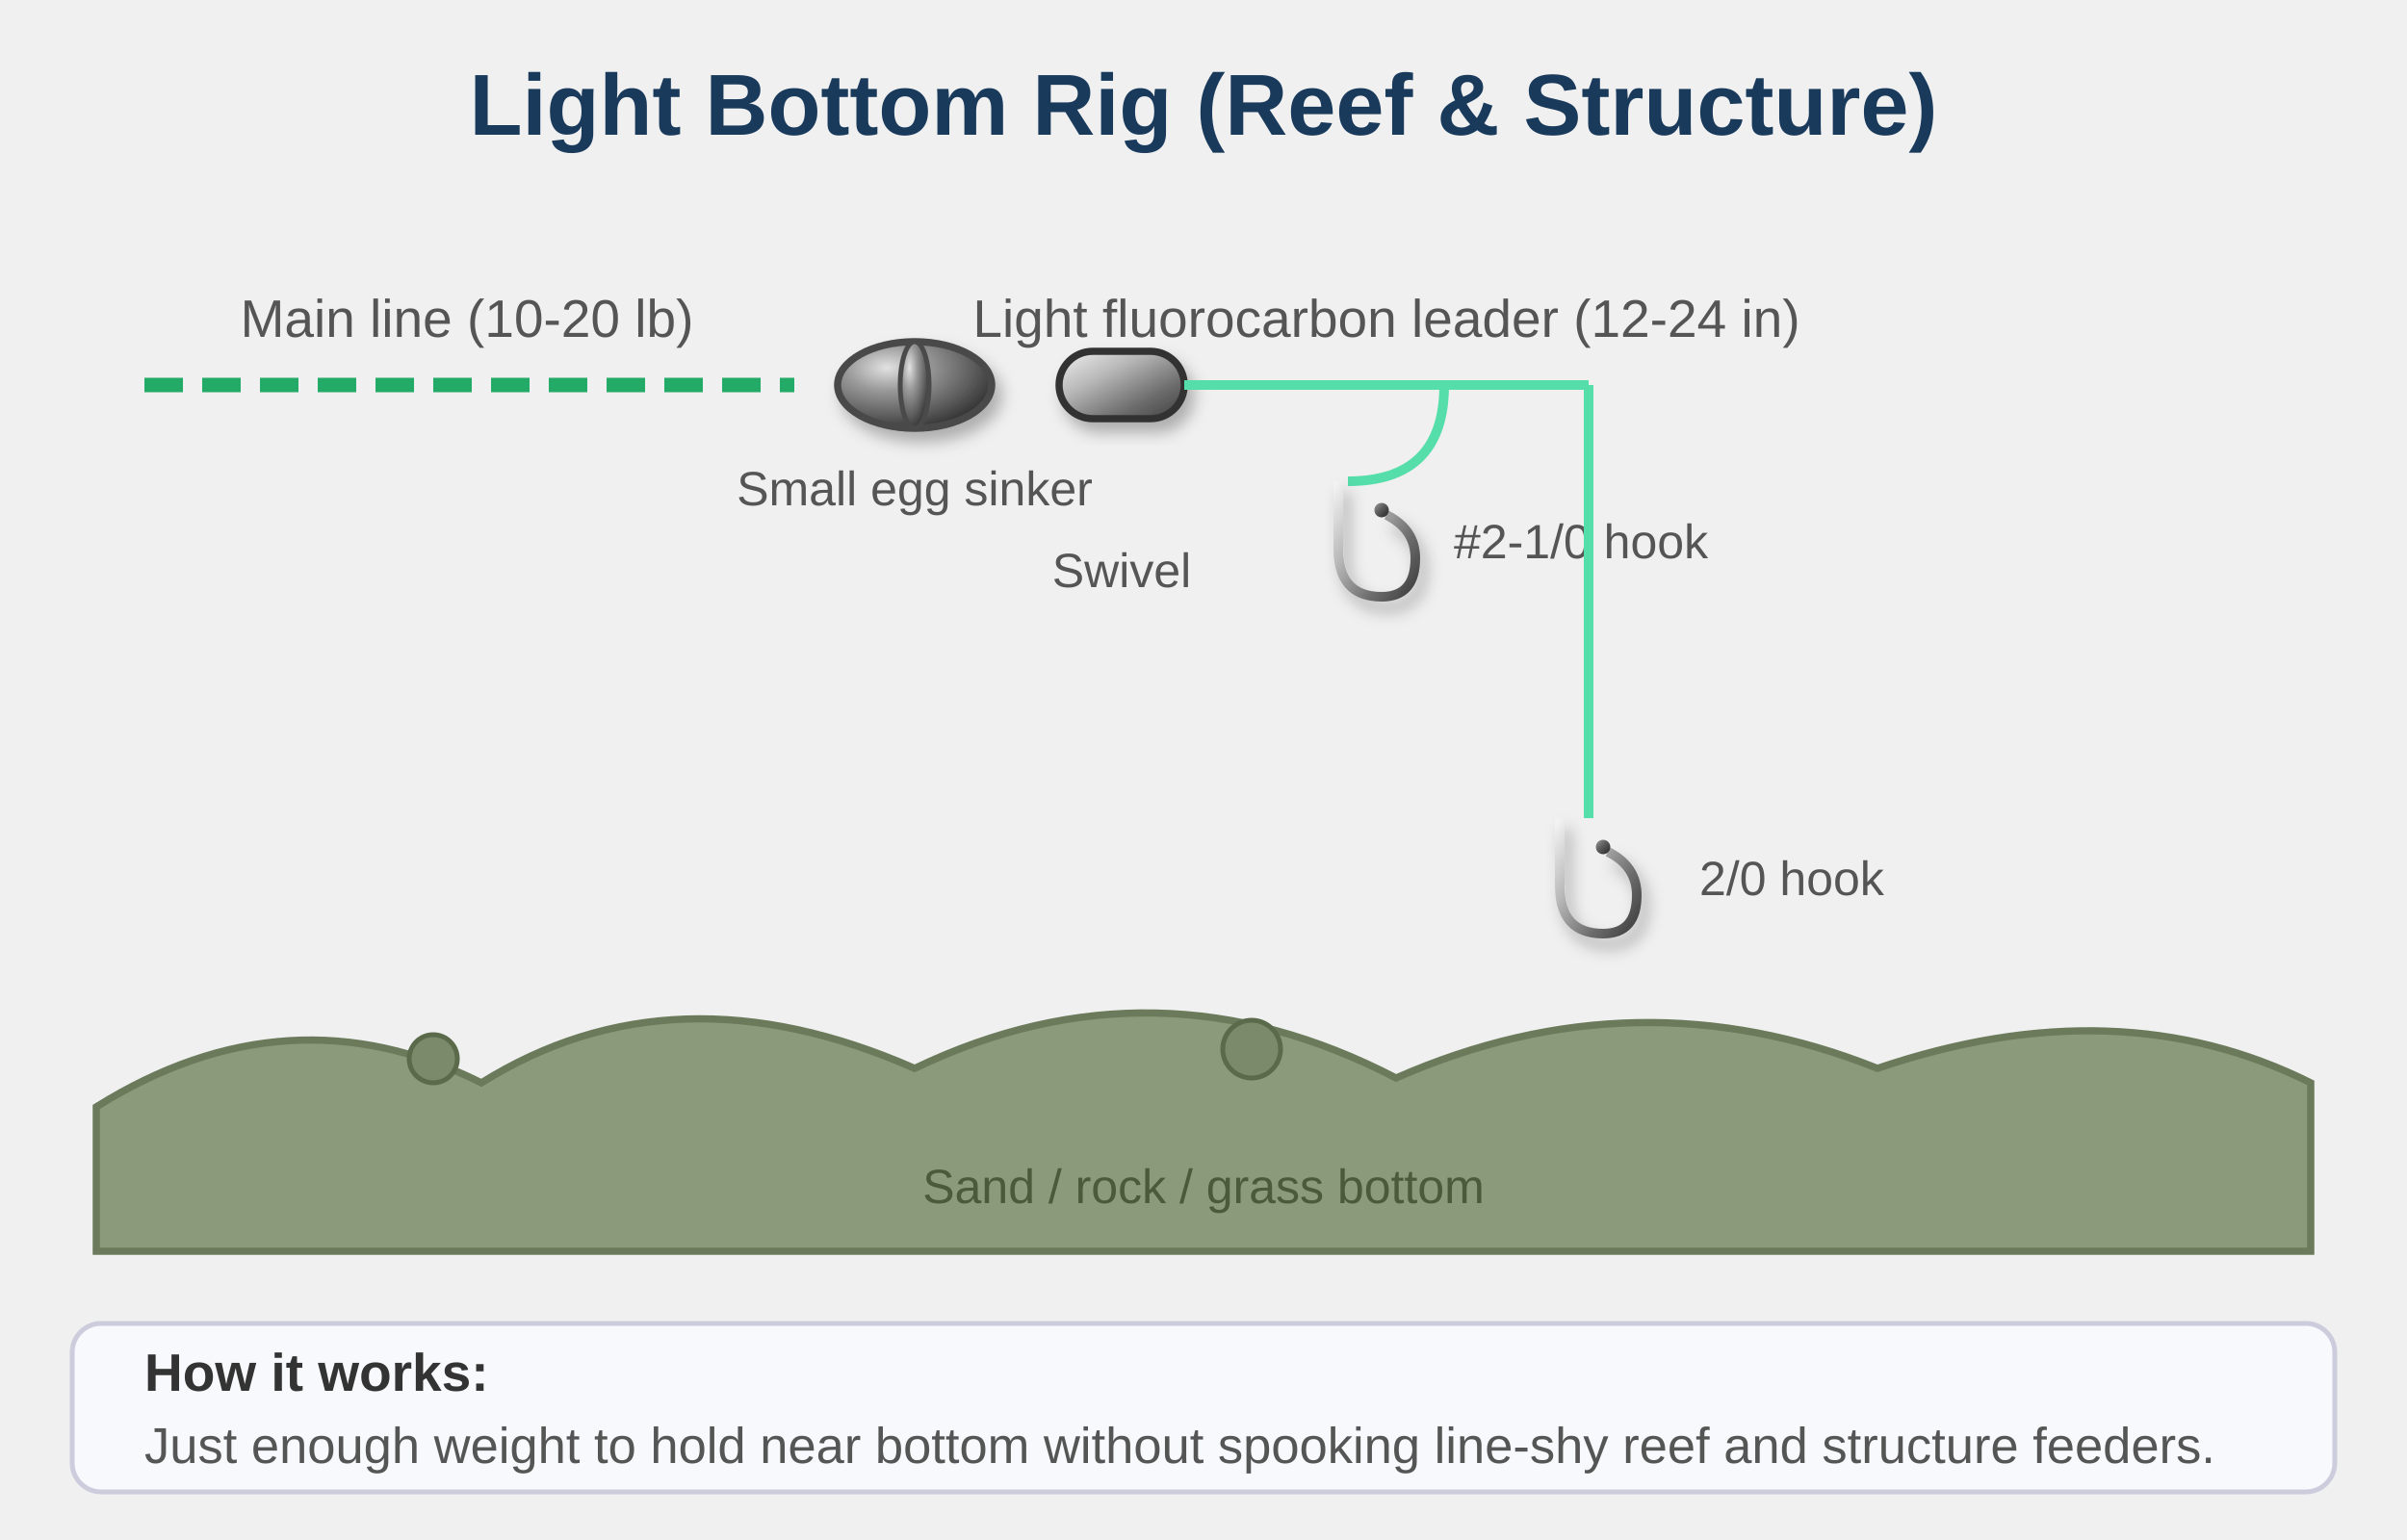
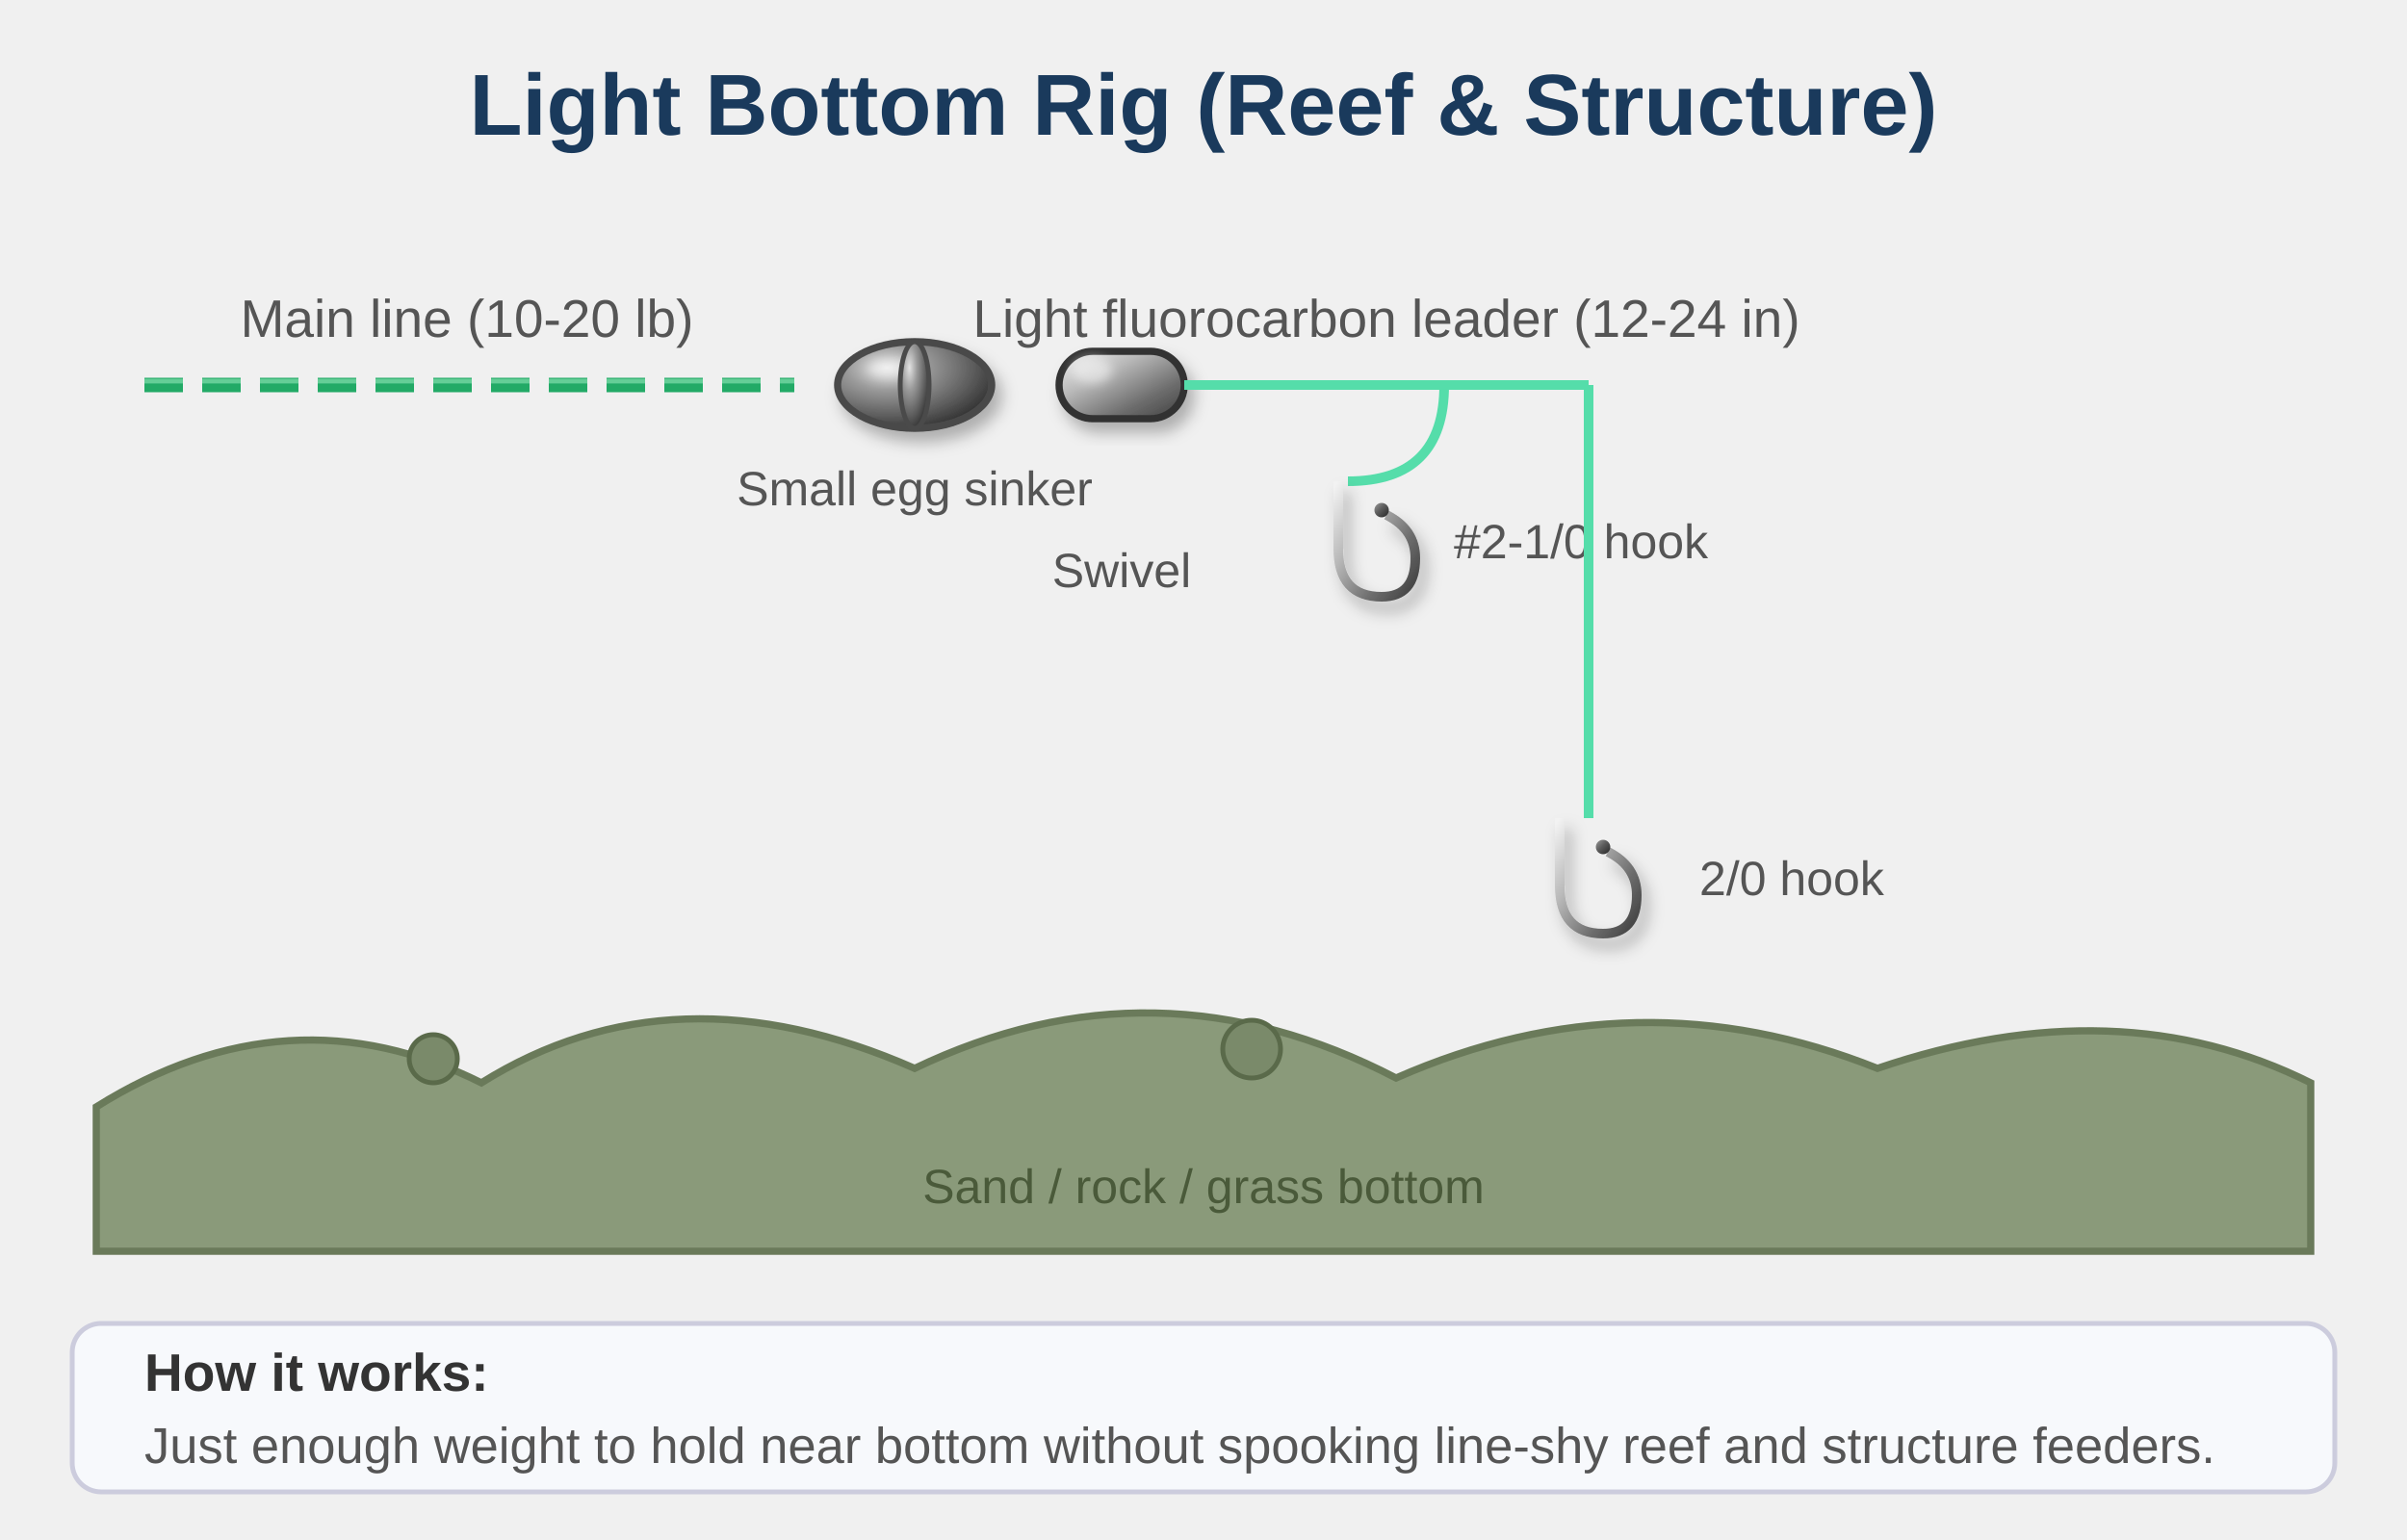
<svg xmlns="http://www.w3.org/2000/svg" viewBox="0 0 500 320" font-family="Arial, sans-serif">
+   <defs>
+     <radialGradient id="baitGrad" cx="35%" cy="30%" r="75%">
+       <stop offset="0%" stop-color="#ffe4c4" />
+       <stop offset="45%" stop-color="#e8b48a" />
+       <stop offset="100%" stop-color="#b5794a" />
+     </radialGradient>
+     <filter id="glossBlur" x="-60%" y="-60%" width="220%" height="220%">
+       <feGaussianBlur stdDeviation="1.1" />
+     </filter>
+   </defs>
  <defs>
    <linearGradient id="steelGrad" x1="0%" y1="0%" x2="100%" y2="100%">
      <stop offset="0%" stop-color="#f2f2f2" />
      <stop offset="35%" stop-color="#b8b8b8" />
      <stop offset="70%" stop-color="#6e6e6e" />
      <stop offset="100%" stop-color="#3d3d3d" />
    </linearGradient>
    <linearGradient id="steelGradDark" x1="0%" y1="0%" x2="100%" y2="100%">
      <stop offset="0%" stop-color="#9a9a9a" />
      <stop offset="45%" stop-color="#5c5c5c" />
      <stop offset="100%" stop-color="#242424" />
    </linearGradient>
    <radialGradient id="leadGrad" cx="32%" cy="30%" r="75%">
      <stop offset="0%" stop-color="#e2e2e2" />
      <stop offset="35%" stop-color="#9a9a9a" />
      <stop offset="75%" stop-color="#5c5c5c" />
      <stop offset="100%" stop-color="#333333" />
    </radialGradient>
    <filter id="softShadow" x="-40%" y="-40%" width="180%" height="180%">
      <feDropShadow dx="1.4" dy="2.2" stdDeviation="1.6" flood-color="#000000" flood-opacity="0.28" />
    </filter>
  </defs>
  <text x="250" y="28" text-anchor="middle" font-size="18" font-weight="bold" fill="#1a3a5c">Light Bottom Rig (Reef &amp; Structure)</text>
  <line x1="30" y1="80" x2="165" y2="80" stroke="#2a6" stroke-width="3" stroke-dasharray="8,4" />
+   <line x1="30" y1="79.2" x2="165" y2="79.2" stroke="#8fe6b8" stroke-width="0.96" stroke-dasharray="8,4" opacity="0.6" />
  <text x="97" y="70" text-anchor="middle" font-size="11" fill="#555">Main line (10-20 lb)</text>
  <ellipse cx="190" cy="80" rx="16" ry="9" fill="url(#leadGrad)" stroke="#4a4a4a" stroke-width="1.5" filter="url(#softShadow)" />
+   <ellipse cx="184.9" cy="76.6" rx="4.8" ry="2.0" fill="#ffffff" opacity="0.5" filter="url(#glossBlur)" />
  <ellipse cx="190" cy="80" rx="3" ry="9" fill="url(#leadGrad)" stroke="#4a4a4a" stroke-width="1" />
  <text x="190" y="105" text-anchor="middle" font-size="10" fill="#555">Small egg sinker</text>
  <rect x="220" y="73" width="26" height="14" rx="7" fill="url(#steelGrad)" stroke="#333333" stroke-width="1.5" filter="url(#softShadow)" />
+   <ellipse cx="226.8" cy="76.9" rx="4.2" ry="2.8" fill="#ffffff" opacity="0.5" filter="url(#glossBlur)" />
  <text x="233" y="122" text-anchor="middle" font-size="10" fill="#555">Swivel</text>
  <line x1="246" y1="80" x2="330" y2="80" stroke="#5da" stroke-width="2" />
  <text x="288" y="70" text-anchor="middle" font-size="11" fill="#555">Light fluorocarbon leader (12-24 in)</text>
  <path d="M300 80 Q300 100 280 100" fill="none" stroke="#5da" stroke-width="2" />
  <g transform="translate(272, 100)">
    <path d="M6 0 L6 14 Q6 24 15 24 Q22 24 22 16 Q22 10 16 7" fill="none" stroke="url(#steelGrad)" stroke-width="2" filter="url(#softShadow)" />
    <circle cx="15" cy="6" r="1.5" fill="url(#steelGradDark)" />
    <text x="30" y="16" font-size="10" fill="#555">#2-1/0 hook</text>
  </g>
  <line x1="330" y1="80" x2="330" y2="170" stroke="#5da" stroke-width="2" />
  <g transform="translate(318, 170)">
    <path d="M6 0 L6 14 Q6 24 15 24 Q22 24 22 16 Q22 10 16 7" fill="none" stroke="url(#steelGrad)" stroke-width="2" filter="url(#softShadow)" />
    <circle cx="15" cy="6" r="1.5" fill="url(#steelGradDark)" />
    <text x="35" y="16" font-size="10" fill="#555">2/0 hook</text>
  </g>
  <path d="M20 230 Q60 205 100 225 Q140 200 190 222 Q240 198 290 224 Q340 202 390 222 Q440 205 480 225 L480 260 L20 260 Z" fill="#8a9a7a" stroke="#6a7a5a" stroke-width="1.5" />
  <circle cx="90" cy="220" r="5" fill="#7a8a6a" stroke="#5a6a4a" stroke-width="1" />
  <circle cx="260" cy="218" r="6" fill="#7a8a6a" stroke="#5a6a4a" stroke-width="1" />
  <text x="250" y="250" text-anchor="middle" font-size="10" fill="#4a5a3a">Sand / rock / grass bottom</text>
  <rect x="15" y="275" width="470" height="35" rx="6" fill="#f7f9fc" stroke="#ccd" stroke-width="1" />
  <text x="30" y="289" font-size="11" fill="#333" font-weight="bold">How it works:</text>
  <text x="30" y="304" font-size="10.5" fill="#555">Just enough weight to hold near bottom without spooking line-shy reef and structure feeders.</text>
</svg>
